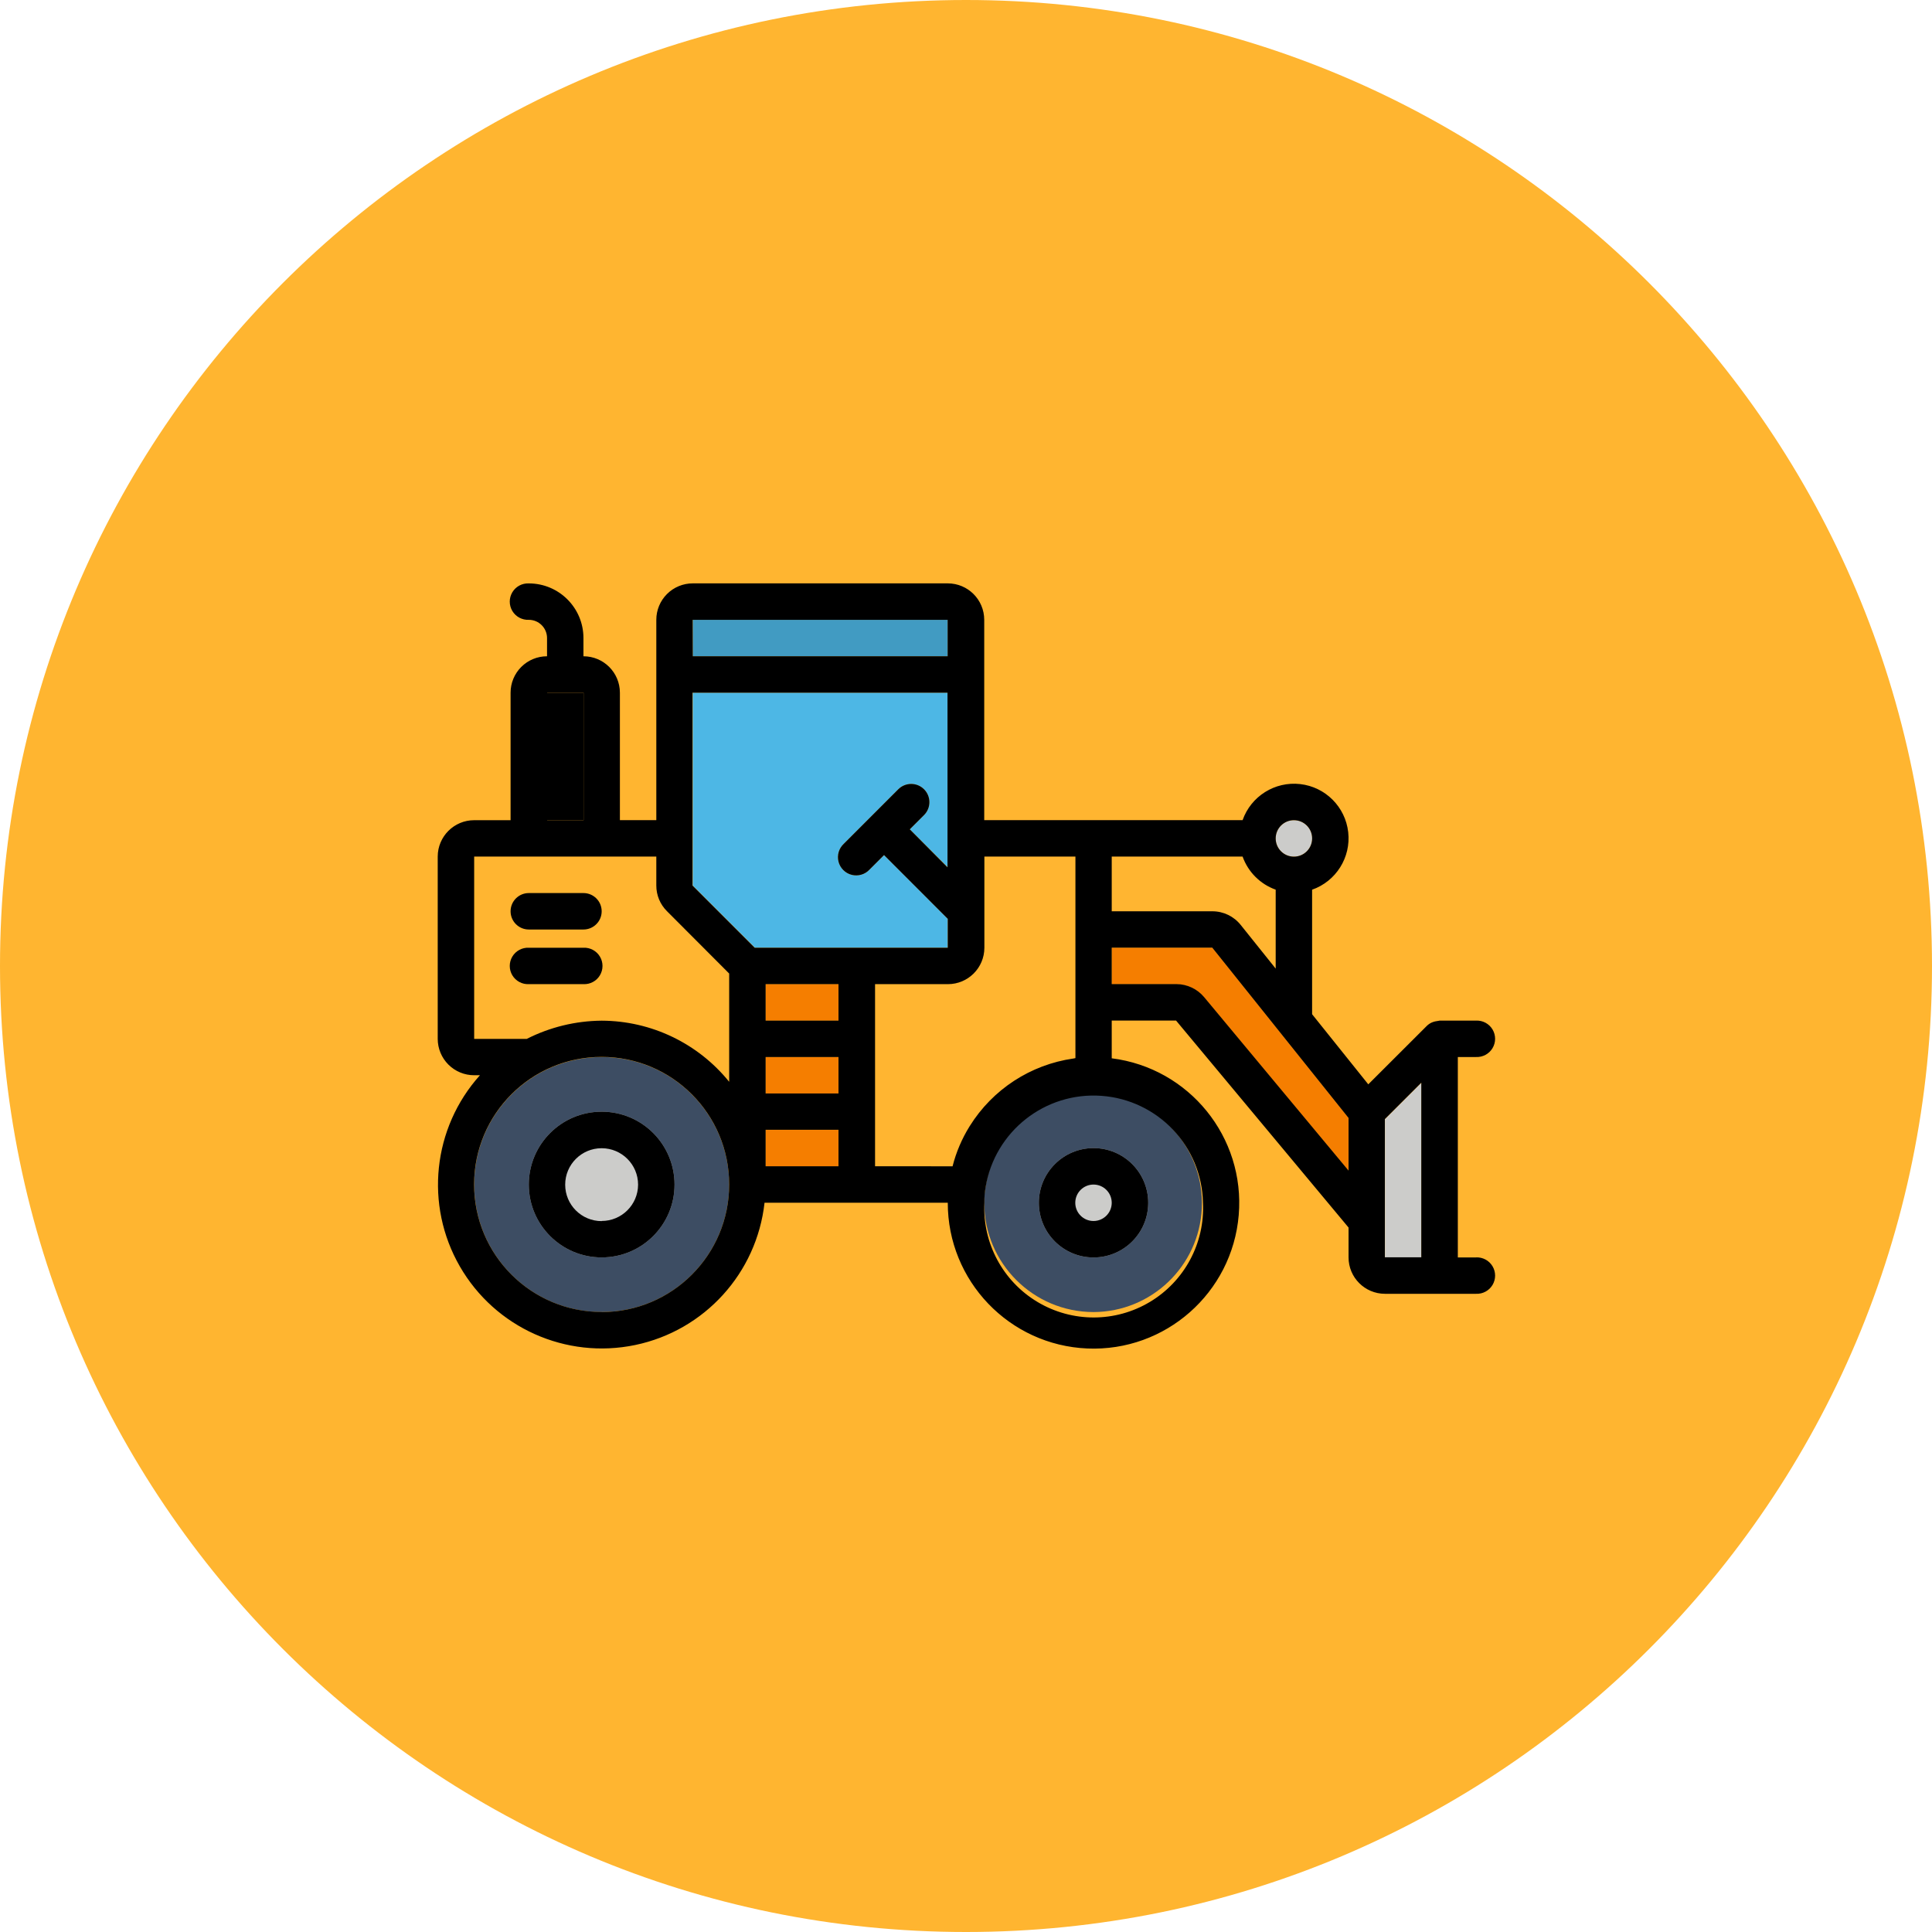
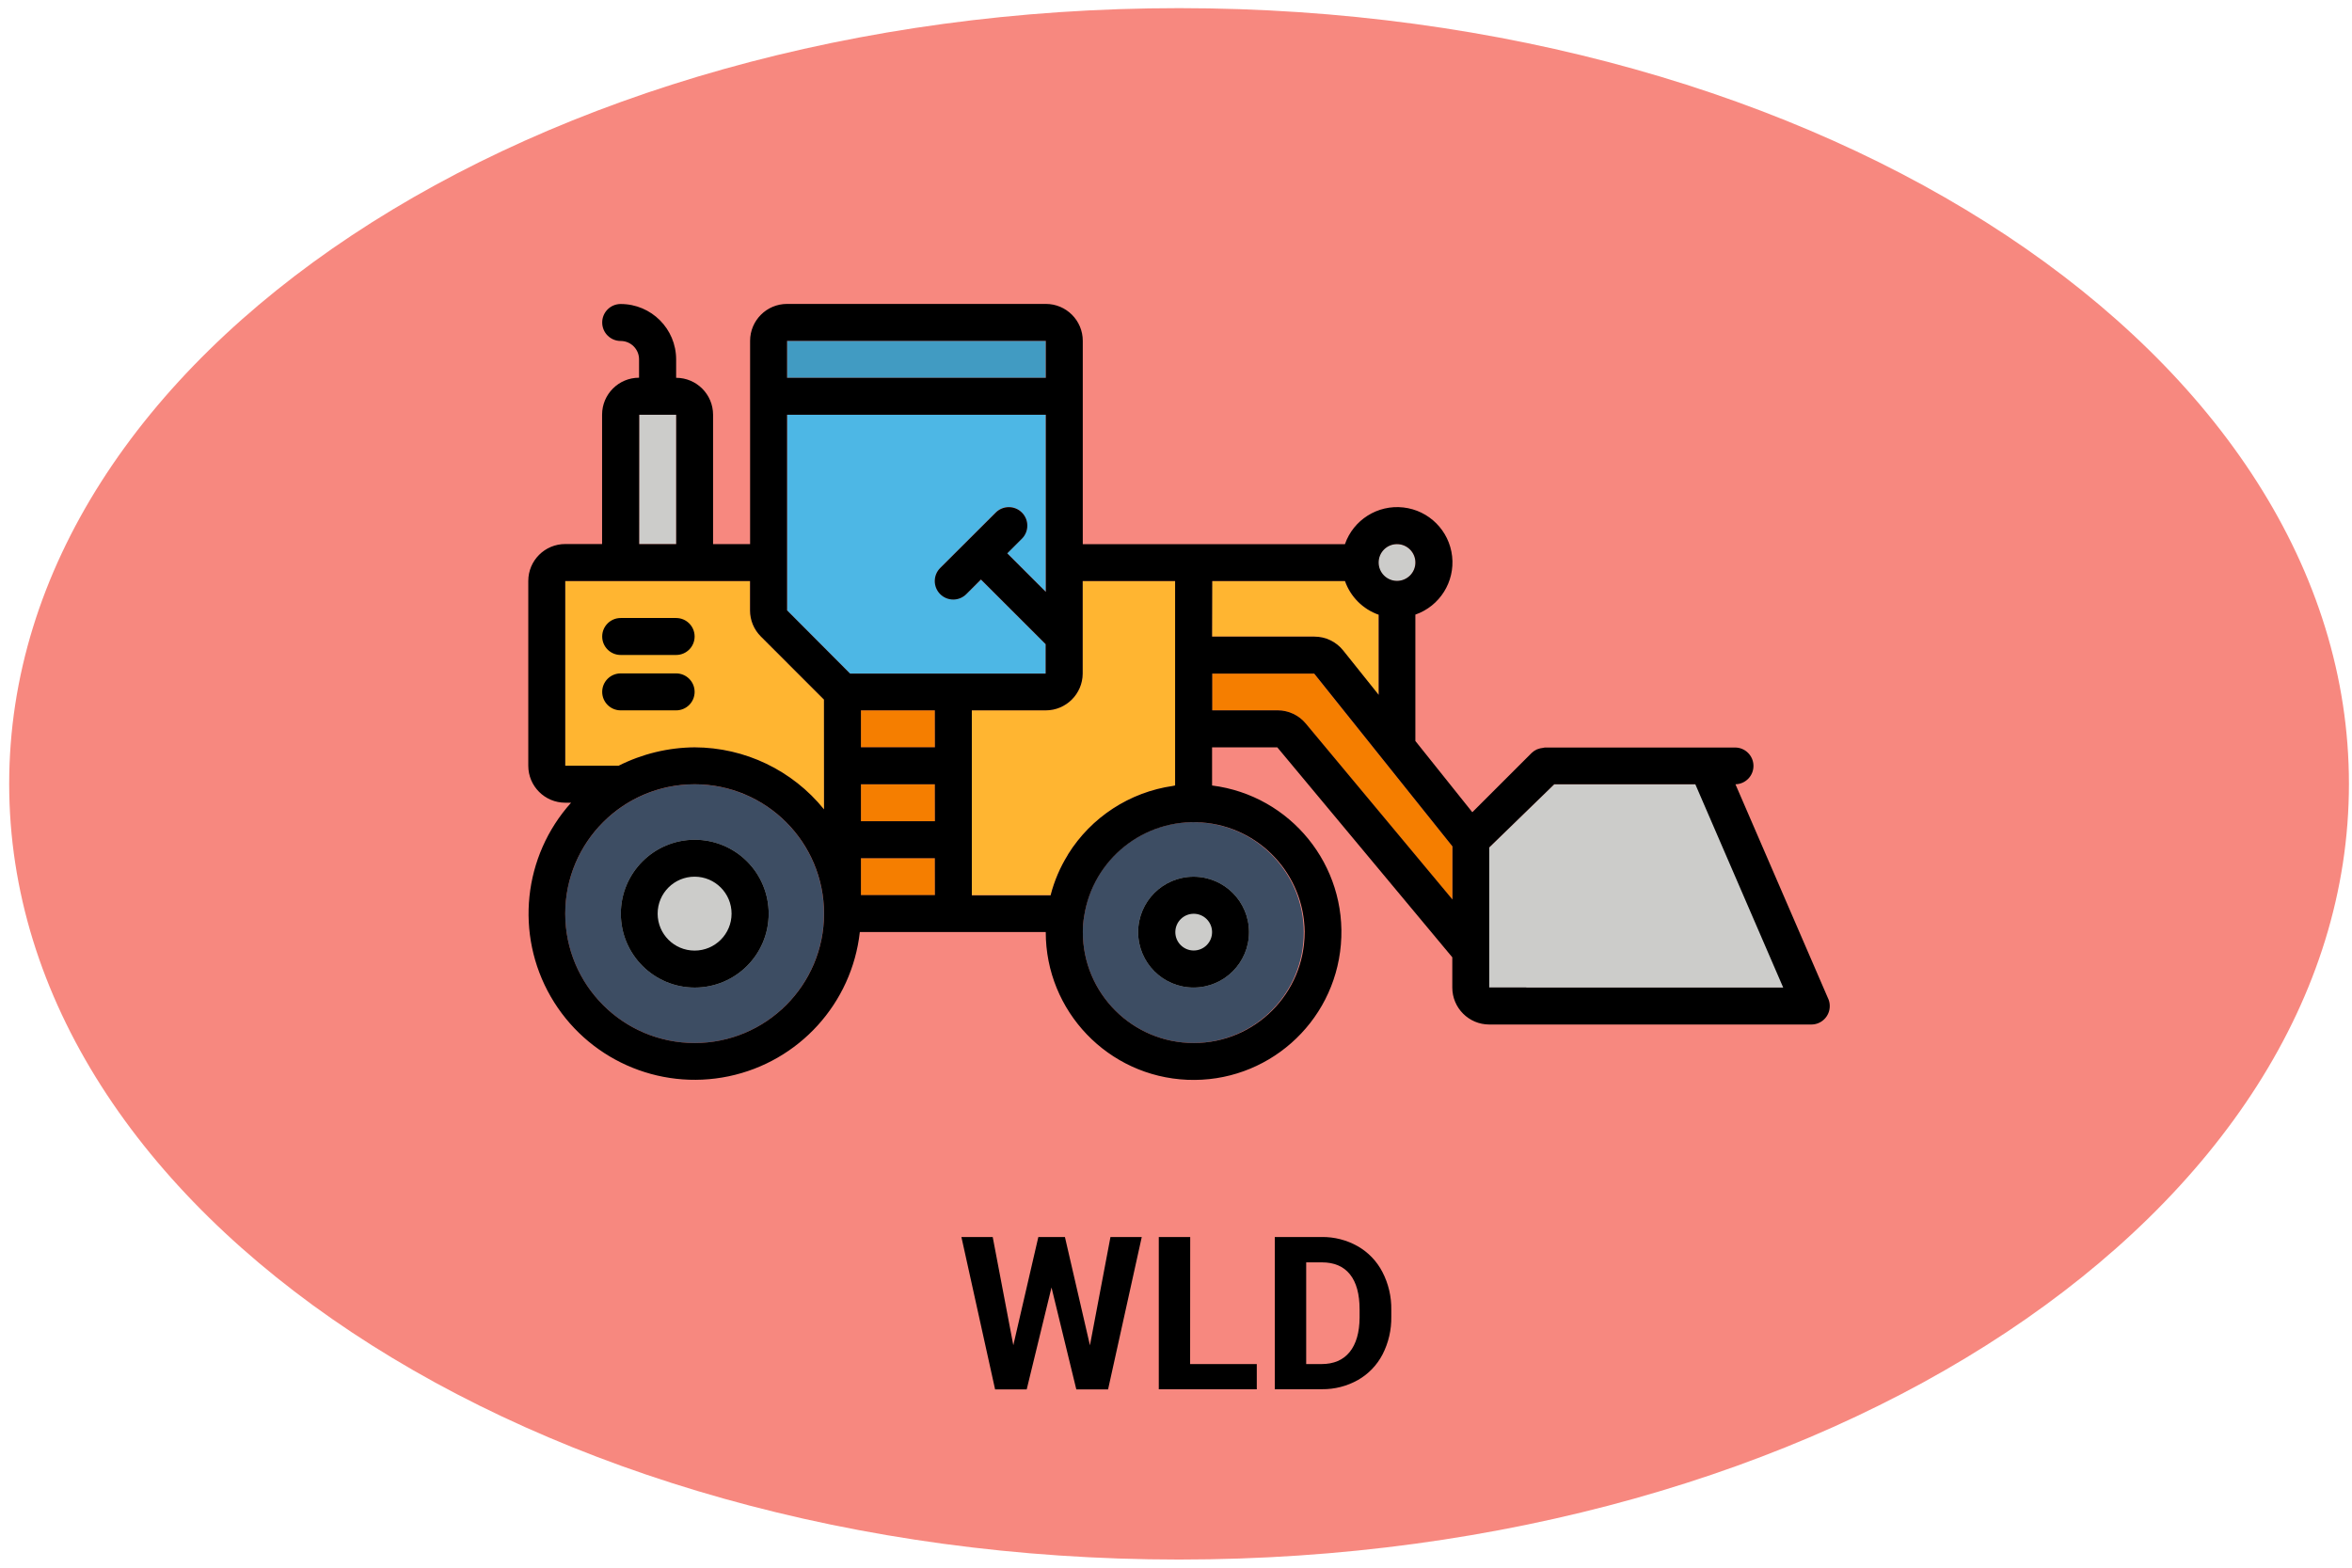
- <svg xmlns="http://www.w3.org/2000/svg" viewBox="0 0 512 512">
-   <circle cx="256" cy="256" fill="#ffb530" r="256" />
-   <path d="m125.66 275.29h13.93a44.81 44.81 0 0 1 19.86-4.82 43.61 43.61 0 0 1 33.79 16.2v-28.67l-16.48-16.5a9.54 9.54 0 0 1 -2.83-6.82v-7.68h-48.27z" fill="#ffb531" />
-   <path d="m183.59 164.26h67.59v9.66h-67.59z" fill="#419bc2" />
-   <path d="m251.17 251.16v-7.66l-16.89-16.9-3.83 3.83a4.83 4.83 0 1 1 -6.83-6.82l14.48-14.49a4.83 4.83 0 0 1 6.83 6.83l-3.83 3.83 10.07 10.07v-46.28h-67.58v51.11l16.48 16.48z" fill="#4db7e5" />
-   <path d="m376.69 286.95-9.66 9.65v26.97 9.66h9.66z" fill="#ccccca" />
-   <path d="m202.9 260.81h19.31v9.66h-19.31z" fill="#f57e00" />
-   <path d="m193.24 313.92a33.79 33.79 0 1 0 -33.79 33.79 33.79 33.79 0 0 0 33.79-33.79z" fill="#3d4d63" />
-   <path d="m144.97 183.57h9.66v33.79h-9.66z" />
-   <path d="m289.79 347.71a28.84 28.84 0 1 0 -28.63-33.12 22.2 22.2 0 0 0 -.33 4.15 29 29 0 0 0 28.96 28.97z" fill="#3d4d63" />
-   <path d="m294.62 227v14.5h26.65a9.6 9.6 0 0 1 7.54 3.63l9.26 11.58v-20.92a14.48 14.48 0 0 1 -8.77-8.79z" fill="#ffb531" />
-   <g fill="#f57e00">
-     <path d="m294.62 251.16v9.65h17.05a9.64 9.64 0 0 1 7.41 3.47l38.3 46v-13.98l-36.12-45.14z" />
-     <path d="m202.9 299.43h19.31v9.66h-19.31z" />
-     <path d="m202.9 280.12h19.31v9.66h-19.31z" />
+ <svg xmlns="http://www.w3.org/2000/svg" viewBox="0 0 768 512">
+   <defs>
+     <style>.cls-1{fill:#f7887f;}.cls-2{fill:#ffb531;}.cls-3{fill:#419bc2;}.cls-4{fill:#4db7e5;}.cls-5{fill:#ccccca;}.cls-6{fill:#f57e00;}.cls-7{fill:#3d4d63;}</style>
+   </defs>
+   <g id="Equipments">
+     <g id="base">
+       <ellipse class="cls-1" cx="385" cy="256" rx="382" ry="253.34" />
+     </g>
+     <g id="icon-wheel_loader">
+       <g id="color">
+         <path class="cls-2" d="M184.57,250.12H202a56.06,56.06,0,0,1,24.82-6,54.5,54.5,0,0,1,42.24,20.26V228.48l-20.6-20.6a12,12,0,0,1-3.54-8.54v-9.57H184.57Z" />
+         <rect class="cls-3" x="256.98" y="111.33" width="84.48" height="12.07" />
+         <path class="cls-4" d="M341.47,220v-9.57l-21.13-21.12L315.56,194a6,6,0,1,1-8.53-8.53l18.1-18.11a6,6,0,0,1,8.53,8.54l-4.78,4.78,12.59,12.59V135.46H257v63.88L277.59,220h63.88Z" />
+         <polygon class="cls-5" points="507.5 256.15 486.29 276.75 486.29 310.46 486.29 322.53 591.47 322.53 566.47 256.15 507.5 256.15" />
+         <rect class="cls-6" x="281.12" y="232.02" width="24.14" height="12.07" />
+         <path class="cls-7" d="M269.05,298.39a42.24,42.24,0,1,0-42.24,42.25A42.24,42.24,0,0,0,269.05,298.39Z" />
+         <rect class="cls-5" x="208.71" y="135.46" width="12.07" height="42.24" />
+         <path class="cls-7" d="M389.74,340.64A36.06,36.06,0,1,0,354,299.24a28.19,28.19,0,0,0-.43,5.19A36.22,36.22,0,0,0,389.74,340.64Z" />
+         <path class="cls-2" d="M395.78,189.77v18.11h33.31a12,12,0,0,1,9.42,4.53l11.58,14.48V200.73a18,18,0,0,1-11-11Z" />
+         <path class="cls-6" d="M395.78,220V232h21.3a12,12,0,0,1,9.27,4.34l47.87,57.44V276.38L429.08,220Z" />
+         <rect class="cls-6" x="281.12" y="280.29" width="24.14" height="12.07" />
+         <rect class="cls-6" x="281.12" y="256.15" width="24.14" height="12.07" />
+         <circle class="cls-5" cx="456.12" cy="183.74" r="6.03" />
+         <path class="cls-2" d="M343.07,292.28a47.07,47.07,0,0,1,5.59-13.09l.11-.18A48.49,48.49,0,0,1,383,256.68a4,4,0,0,1,.69-.15V189.77H353.53V220A12.07,12.07,0,0,1,341.47,232H317.33v60.34h25.74Z" />
+       </g>
+       <path class="cls-5" d="M371.64,304.43a18.1,18.1,0,1,0,18.1-18.1A18.1,18.1,0,0,0,371.64,304.43Z" />
+       <path class="cls-5" d="M226.81,274.26A24.14,24.14,0,1,0,251,298.39,24.13,24.13,0,0,0,226.81,274.26Z" />
+       <path d="M371.64,304.43a18.1,18.1,0,1,0,18.1-18.1A18.1,18.1,0,0,0,371.64,304.43Zm24.14,0a6,6,0,1,1-6-6A6,6,0,0,1,395.78,304.43Z" />
+       <path d="M226.81,274.26A24.14,24.14,0,1,0,251,298.39,24.13,24.13,0,0,0,226.81,274.26Zm0,36.2a12.07,12.07,0,1,1,12.07-12.07A12.07,12.07,0,0,1,226.81,310.46Z" />
+       <path d="M202.67,213.91h18.11a6,6,0,0,0,0-12.07H202.67a6,6,0,0,0,0,12.07Z" />
+       <path d="M220.78,232a6,6,0,0,0,0-12.07H202.67a6,6,0,0,0,0,12.07Z" />
+       <path d="M597.12,326.54h0l-.1-.23c0-.06,0-.11-.07-.17l-30.27-70a6,6,0,0,0-.24-12H504.4c-.14,0-.24.07-.38.08a8,8,0,0,0-2.16.52,6,6,0,0,0-1.71,1.15l-19.39,19.38L462.16,242V200.73a18.06,18.06,0,1,0-23-23h-85.6V111.33a12.06,12.06,0,0,0-12.06-12.07H257a12.07,12.07,0,0,0-12.07,12.07v66.38H232.84V135.46a12.07,12.07,0,0,0-12.06-12.07v-6a18.1,18.1,0,0,0-18.11-18.1,6,6,0,0,0,0,12.07,6,6,0,0,1,6,6v6a12.07,12.07,0,0,0-12.07,12.07v42.25H184.57a12.06,12.06,0,0,0-12.07,12.06v60.35a12.07,12.07,0,0,0,12.07,12.07h1.91a54.25,54.25,0,1,0,94.28,42.24h60.71a48.27,48.27,0,1,0,54.31-47.86V244.08h21.3l57.14,68.57v9.88a12.07,12.07,0,0,0,12.07,12.07H591.47a6,6,0,0,0,6-6A5.9,5.9,0,0,0,597.12,326.54ZM257,111.33h84.49v12.06H257Zm-48.27,24.13h12.07v42.25H208.71Zm18.1,205.18a42.25,42.25,0,1,1,42.24-42.25A42.24,42.24,0,0,1,226.81,340.64Zm42.24-76.3a54.5,54.5,0,0,0-42.24-20.26,56.06,56.06,0,0,0-24.82,6H184.57V189.77h60.34v9.57a12,12,0,0,0,3.54,8.54l20.6,20.6Zm36.21,28H281.12V280.29h24.14Zm0-24.14H281.12V256.15h24.14Zm0-24.14H281.12V232h24.14ZM277.58,220,257,199.34V135.46h84.49v57.85l-12.59-12.59,4.78-4.78a6,6,0,0,0-8.53-8.54L307,185.51a6,6,0,1,0,8.53,8.53l4.78-4.78,21.13,21.12V220H277.58Zm71.08,59.24a47.07,47.07,0,0,0-5.59,13.09v.09H317.33V232h24.14A12.07,12.07,0,0,0,353.53,220V189.77h30.18v66.76a4,4,0,0,0-.69.15A48.49,48.49,0,0,0,348.77,279ZM426,304.43a36.21,36.21,0,1,1-72.42,0,28.19,28.19,0,0,1,.43-5.19,36.21,36.21,0,0,1,72,5.19Zm30.17-126.72a6,6,0,1,1-6,6A6,6,0,0,1,456.12,177.71Zm-60.34,12.06h43.35a18,18,0,0,0,11,11v26.16l-11.58-14.48a12,12,0,0,0-9.42-4.53H395.78Zm78.44,104-47.87-57.44a12,12,0,0,0-9.27-4.34h-21.3V220h33.3l45.14,56.43Zm24.14,28.73H486.29V276.76l21.21-20.61h46.08l28.69,66.38H498.36Z" />
+     </g>
+     <path d="M355.9,439.38,362.6,404h10.22l-11,49.77H351.45l-8.1-33.29-8.1,33.29H324.93l-11-49.77h10.22l6.73,35.35L339.05,404h8.68Z" />
+     <path d="M388.61,445.5h21.77v8.24h-32V404h10.26Z" />
+     <path d="M416.26,453.74V404h15.31a23.24,23.24,0,0,1,11.74,3,20.54,20.54,0,0,1,8.08,8.41,25.87,25.87,0,0,1,2.91,12.39V430a26.06,26.06,0,0,1-2.85,12.34,20.49,20.49,0,0,1-8.05,8.37,23.47,23.47,0,0,1-11.73,3Zm10.25-41.46V445.5h5q6,0,9.19-3.93t3.25-11.24V427.7q0-7.59-3.15-11.51t-9.19-3.91Z" />
  </g>
-   <circle cx="342.9" cy="222.19" fill="#ccccca" r="4.83" />
-   <path d="m252.46 309a37.56 37.56 0 0 1 4.47-10.47l.09-.14a38.82 38.82 0 0 1 27.4-17.87 3.35 3.35 0 0 1 .55-.11v-53.41h-24.14v24.14a9.66 9.66 0 0 1 -9.66 9.65h-19.31v48.28h20.6z" fill="#ffb531" />
-   <path d="m275.31 318.74a14.49 14.49 0 1 0 14.48-14.48 14.49 14.49 0 0 0 -14.48 14.48z" fill="#ccccca" />
-   <path d="m159.45 294.61a19.31 19.31 0 1 0 19.31 19.31 19.3 19.3 0 0 0 -19.31-19.31z" fill="#ccccca" />
-   <path d="m275.31 318.74a14.49 14.49 0 1 0 14.48-14.48 14.49 14.49 0 0 0 -14.48 14.48zm19.31 0a4.83 4.83 0 1 1 -4.83-4.82 4.83 4.83 0 0 1 4.83 4.82z" />
-   <path d="m159.45 294.61a19.31 19.31 0 1 0 19.31 19.31 19.3 19.3 0 0 0 -19.31-19.31zm0 29a9.66 9.66 0 1 1 9.65-9.65 9.66 9.66 0 0 1 -9.65 9.61z" />
-   <path d="m391.17 333.23h-4.83v-53.11h4.83a4.83 4.83 0 1 0 0-9.65h-9.65a2.65 2.65 0 0 0 -.3.06 6.44 6.44 0 0 0 -1.73.42 4.52 4.52 0 0 0 -1.37.92l-15.51 15.49-14.89-18.58v-33a14.45 14.45 0 1 0 -18.42-18.43h-68.47v-53.1a9.66 9.66 0 0 0 -9.66-9.65h-67.58a9.65 9.65 0 0 0 -9.66 9.65v53.1h-9.65v-33.78a9.66 9.66 0 0 0 -9.66-9.65v-4.83a14.48 14.48 0 0 0 -14.48-14.48 4.83 4.83 0 1 0 0 9.65 4.83 4.83 0 0 1 4.83 4.83v4.83a9.65 9.65 0 0 0 -9.66 9.65v33.79h-9.65a9.66 9.66 0 0 0 -9.66 9.64v48.3a9.65 9.65 0 0 0 9.66 9.65h1.53a43.4 43.4 0 1 0 75.42 33.79h48.56a38.62 38.62 0 1 0 43.45-38.28v-10h17.05l45.71 54.85v7.91a9.65 9.65 0 0 0 9.65 9.65h24.14a4.83 4.83 0 1 0 0-9.65zm-62.36-88.1a9.6 9.6 0 0 0 -7.54-3.63h-26.65v-14.5h34.68a14.48 14.48 0 0 0 8.77 8.77v20.92zm14.09-27.77a4.83 4.83 0 1 1 -4.83 4.83 4.83 4.83 0 0 1 4.83-4.83zm-140 62.76h19.31v9.66h-19.31zm19.31-9.65h-19.31v-9.66h19.31zm4.79-19.31h-27l-16.48-16.48v-51.11h67.58v46.28l-10-10.07 3.83-3.83a4.83 4.83 0 0 0 -6.83-6.83l-14.48 14.49a4.83 4.83 0 1 0 6.83 6.82l3.83-3.83 16.89 16.9v7.66zm-43.44-86.9h67.58v9.66h-67.55zm-38.56 19.31h9.65v33.79h-9.65zm-19.34 43.43h48.27v7.66a9.54 9.54 0 0 0 2.83 6.82l16.48 16.52v28.69a43.61 43.61 0 0 0 -33.79-16.2 44.69 44.69 0 0 0 -19.86 4.83h-13.93zm33.79 120.69a33.8 33.8 0 1 1 33.79-33.79 33.79 33.79 0 0 1 -33.79 33.81zm43.45-38.62v-9.66h19.31v9.66zm29 0v-48.26h19.31a9.66 9.66 0 0 0 9.66-9.65v-24.16h24.13v53.41a3.35 3.35 0 0 0 -.55.11 38.82 38.82 0 0 0 -27.45 17.89l-.09.14a37.56 37.56 0 0 0 -4.45 10.45v.08zm86.9 9.65a29 29 0 1 1 -57.93 0 22.2 22.2 0 0 1 .33-4.15 29 29 0 0 1 57.6 4.15zm.32-54.46a9.64 9.64 0 0 0 -7.41-3.47h-17.09v-9.65h26.64l36.12 45.14v13.94zm47.88 59.31v-27l9.66-9.65v46.28h-9.66z" />
-   <path d="m140.14 246.33h14.48a4.83 4.83 0 0 0 0-9.66h-14.48a4.83 4.83 0 1 0 0 9.66z" />
-   <path d="m154.62 260.81a4.83 4.83 0 1 0 0-9.65h-14.48a4.83 4.83 0 1 0 0 9.65z" />
</svg>
